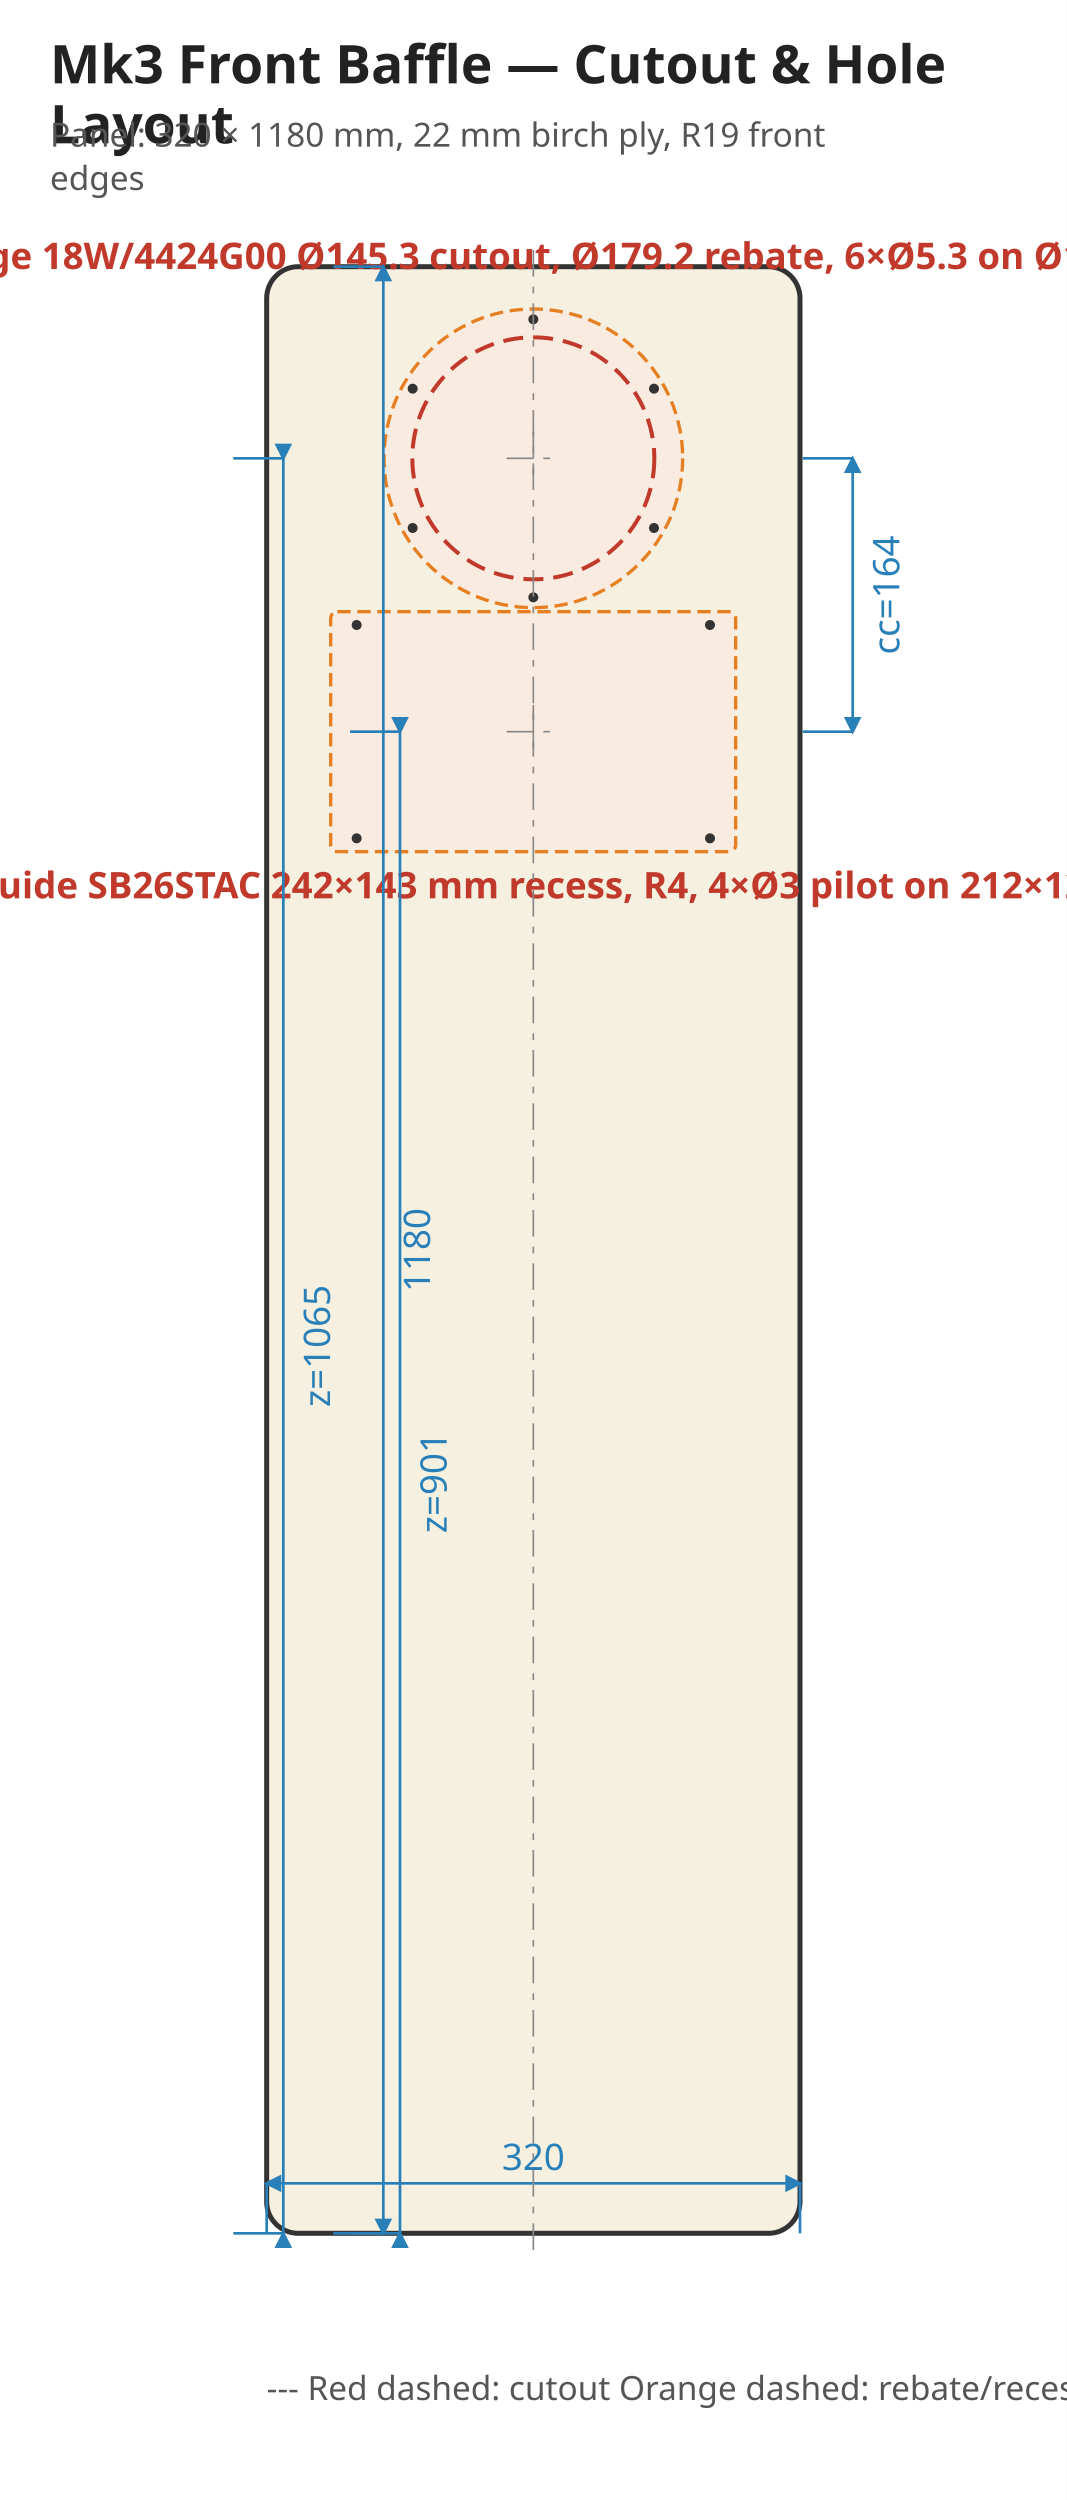
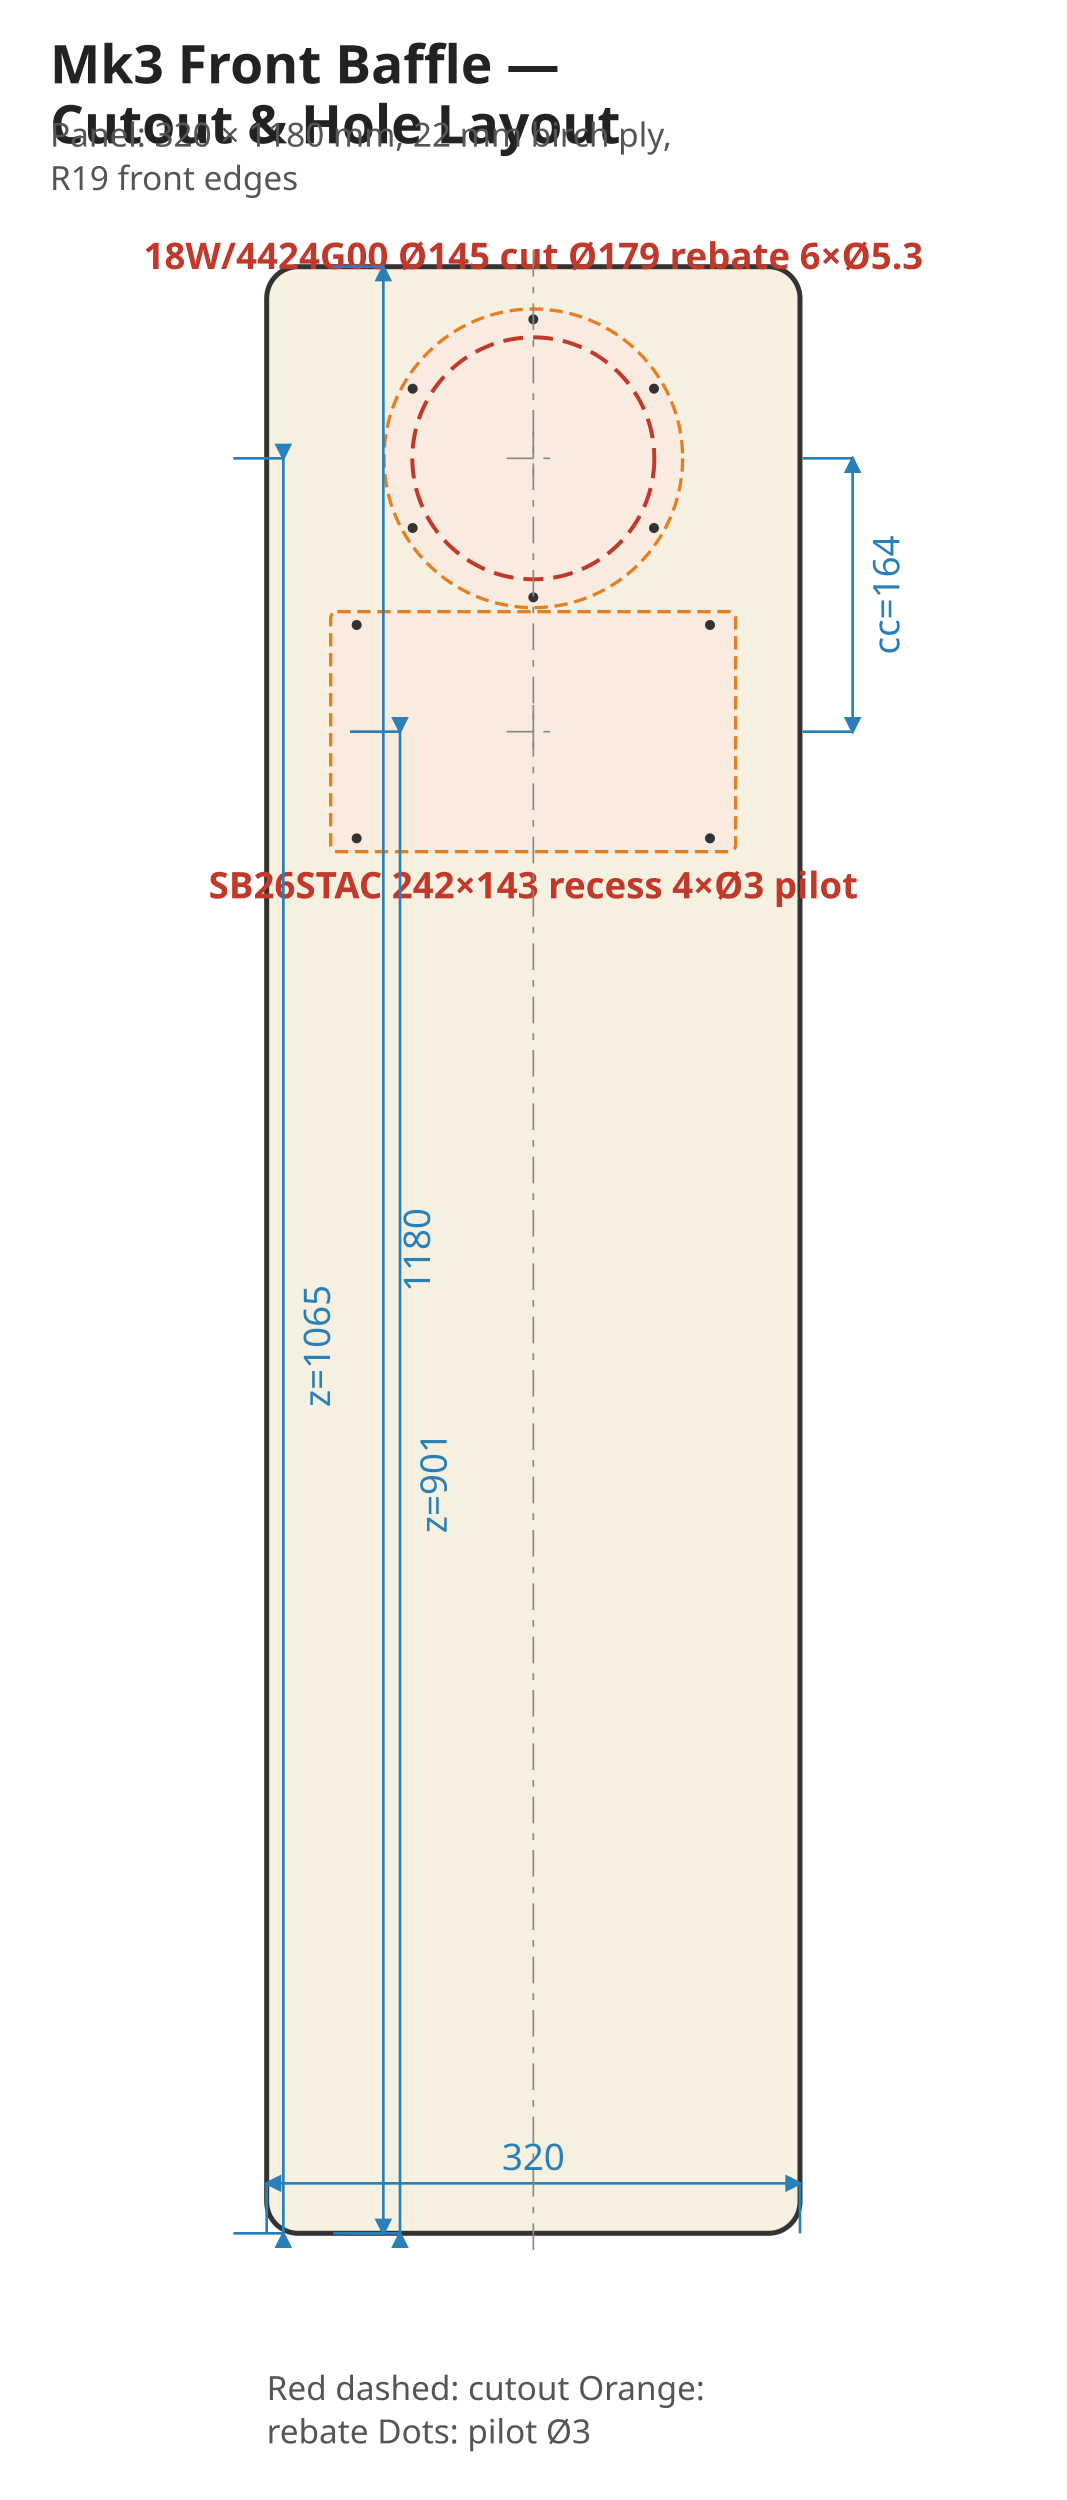
<svg xmlns="http://www.w3.org/2000/svg" width="320.0" height="750.0" viewBox="0 0 320.0 750.0">
  <style>.panel { fill: #f5f0e0; stroke: #333; stroke-width: 1.5; }
.cutout { fill: none; stroke: #c0392b; stroke-width: 1.2; stroke-dasharray: 6,3; }
.rebate { fill: #faebe0; stroke: #e67e22; stroke-width: 1.0; stroke-dasharray: 4,2; }
.pilot { fill: #333; }
.dim-line { stroke: #2980b9; stroke-width: 0.8; fill: none; }
.dim-text { fill: #2980b9; font-family: sans-serif; font-size: 11px; text-anchor: middle; }
.dim-text-v { fill: #2980b9; font-family: sans-serif; font-size: 11px; text-anchor: middle; }
.label { fill: #333; font-family: sans-serif; font-size: 12px; text-anchor: middle; font-weight: bold; }
.label-sm { fill: #555; font-family: sans-serif; font-size: 10px; text-anchor: middle; }
.label-driver { fill: #c0392b; font-family: sans-serif; font-size: 11px; text-anchor: middle; font-weight: bold; }
.title-text { fill: #222; font-family: sans-serif; font-size: 16px; font-weight: bold; }
.subtitle { fill: #555; font-family: sans-serif; font-size: 10px; }
.note { fill: #555; font-family: sans-serif; font-size: 10px; }
.arrow { stroke: #2980b9; stroke-width: 0.8; fill: #2980b9; }
.center-line { stroke: #888; stroke-width: 0.5; stroke-dasharray: 8,3,2,3; }
</style>
  <rect width="320.0" height="750.0" fill="white" />
  <rect x="80.0" y="80.0" width="160.0" height="590.0" rx="9.5" ry="9.5" class="panel" />
-   <text x="15.0" y="25.0" class="title-text">Mk3 Front Baffle — Cutout &amp; Hole</text>
-   <text x="15.0" y="43.0" class="title-text">Layout</text>
-   <text x="15.0" y="44.0" class="subtitle">Panel: 320 × 1180 mm, 22 mm birch ply, R19 front</text>
-   <text x="15.0" y="57.0" class="subtitle">edges</text>
+   <text x="15.0" y="25.0" class="title-text">Mk3 Front Baffle —</text>
+   <text x="15.0" y="43.0" class="title-text">Cutout &amp; Hole Layout</text>
+   <text x="15.0" y="44.0" class="subtitle">Panel: 320 × 1180 mm, 22 mm birch ply,</text>
+   <text x="15.0" y="57.0" class="subtitle">R19 front edges</text>
  <circle cx="160.0" cy="137.5" r="44.8" class="rebate" />
  <circle cx="160.0" cy="137.5" r="36.3" class="cutout" />
  <line x1="152.0" y1="137.5" x2="168.0" y2="137.5" class="center-line" />
  <line x1="160.0" y1="129.5" x2="160.0" y2="145.5" class="center-line" />
  <circle cx="196.2" cy="158.4" r="1.5" class="pilot" />
  <circle cx="160.0" cy="179.2" r="1.5" class="pilot" />
  <circle cx="123.8" cy="158.4" r="1.5" class="pilot" />
  <circle cx="123.8" cy="116.6" r="1.5" class="pilot" />
  <circle cx="160.0" cy="95.8" r="1.5" class="pilot" />
  <circle cx="196.2" cy="116.6" r="1.5" class="pilot" />
-   <text x="160.0" y="80.7" class="label-driver">Midrange 18W/4424G00  Ø145.3 cutout, Ø179.2 rebate, 6×Ø5.3 on Ø167 BCD</text>
+   <text x="160.0" y="80.7" class="label-driver">18W/4424G00  Ø145 cut  Ø179 rebate  6×Ø5.3</text>
  <rect x="99.2" y="183.5" width="121.5" height="72.0" rx="2.0" ry="2.0" class="rebate" />
  <circle cx="107.0" cy="187.5" r="1.5" class="pilot" />
  <circle cx="107.0" cy="251.5" r="1.5" class="pilot" />
  <circle cx="213.0" cy="187.5" r="1.5" class="pilot" />
  <circle cx="213.0" cy="251.5" r="1.5" class="pilot" />
  <line x1="152.0" y1="219.5" x2="168.0" y2="219.5" class="center-line" />
  <line x1="160.0" y1="211.5" x2="160.0" y2="227.5" class="center-line" />
-   <text x="160.0" y="269.5" class="label-driver">Waveguide SB26STAC  242×143 mm recess, R4, 4×Ø3 pilot on 212×128 BCD</text>
+   <text x="160.0" y="269.5" class="label-driver">SB26STAC  242×143 recess  4×Ø3 pilot</text>
  <line x1="80.0" y1="670.0" x2="80.0" y2="655.0" class="dim-line" />
  <line x1="240.0" y1="670.0" x2="240.0" y2="655.0" class="dim-line" />
  <line x1="80.0" y1="655.0" x2="240.0" y2="655.0" class="dim-line" />
  <polygon points="80.0,655.0 84.0,653.0 84.0,657.0" class="arrow" />
  <polygon points="240.0,655.0 236.0,653.0 236.0,657.0" class="arrow" />
  <text x="160.0" y="651.0" class="dim-text">320</text>
  <line x1="100.0" y1="80.0" x2="115.0" y2="80.0" class="dim-line" />
  <line x1="100.0" y1="670.0" x2="115.0" y2="670.0" class="dim-line" />
  <line x1="115.0" y1="80.0" x2="115.0" y2="670.0" class="dim-line" />
  <polygon points="115.0,80.0 113.0,84.0 117.0,84.0" class="arrow" />
  <polygon points="115.0,670.0 113.0,666.0 117.0,666.0" class="arrow" />
  <text x="129.0" y="375.0" class="dim-text-v" transform="rotate(-90 129.0 375.0)">1180</text>
  <line x1="70.0" y1="670.0" x2="85.0" y2="670.0" class="dim-line" />
  <line x1="70.0" y1="137.5" x2="85.0" y2="137.5" class="dim-line" />
  <line x1="85.0" y1="670.0" x2="85.0" y2="137.5" class="dim-line" />
  <polygon points="85.0,670.0 83.0,674.0 87.0,674.0" class="arrow" />
  <polygon points="85.0,137.5 83.0,133.5 87.0,133.5" class="arrow" />
  <text x="99.0" y="403.8" class="dim-text-v" transform="rotate(-90 99.0 403.8)">z=1065</text>
  <line x1="105.0" y1="670.0" x2="120.0" y2="670.0" class="dim-line" />
  <line x1="105.0" y1="219.5" x2="120.0" y2="219.5" class="dim-line" />
  <line x1="120.0" y1="670.0" x2="120.0" y2="219.5" class="dim-line" />
  <polygon points="120.0,670.0 118.0,674.0 122.0,674.0" class="arrow" />
  <polygon points="120.0,219.5 118.0,215.5 122.0,215.5" class="arrow" />
  <text x="134.0" y="444.8" class="dim-text-v" transform="rotate(-90 134.0 444.8)">z=901</text>
  <line x1="240.8" y1="137.5" x2="255.8" y2="137.5" class="dim-line" />
  <line x1="240.8" y1="219.5" x2="255.8" y2="219.5" class="dim-line" />
  <line x1="255.8" y1="137.5" x2="255.8" y2="219.5" class="dim-line" />
  <polygon points="255.8,137.5 253.8,141.5 257.8,141.5" class="arrow" />
  <polygon points="255.8,219.5 253.8,215.5 257.8,215.5" class="arrow" />
  <text x="269.8" y="178.5" class="dim-text-v" transform="rotate(-90 269.8 178.5)">cc=164</text>
  <line x1="160.0" y1="75.0" x2="160.0" y2="675.0" class="center-line" />
-   <text x="80.0" y="720.0" class="note">---  Red dashed: cutout    Orange dashed: rebate/recess    Filled dots: pilot holes (Ø3)  ---</text>
+   <text x="80.0" y="720.0" class="note">Red dashed: cutout Orange:</text>
+   <text x="80.0" y="733.0" class="note">rebate Dots: pilot Ø3</text>
</svg>
